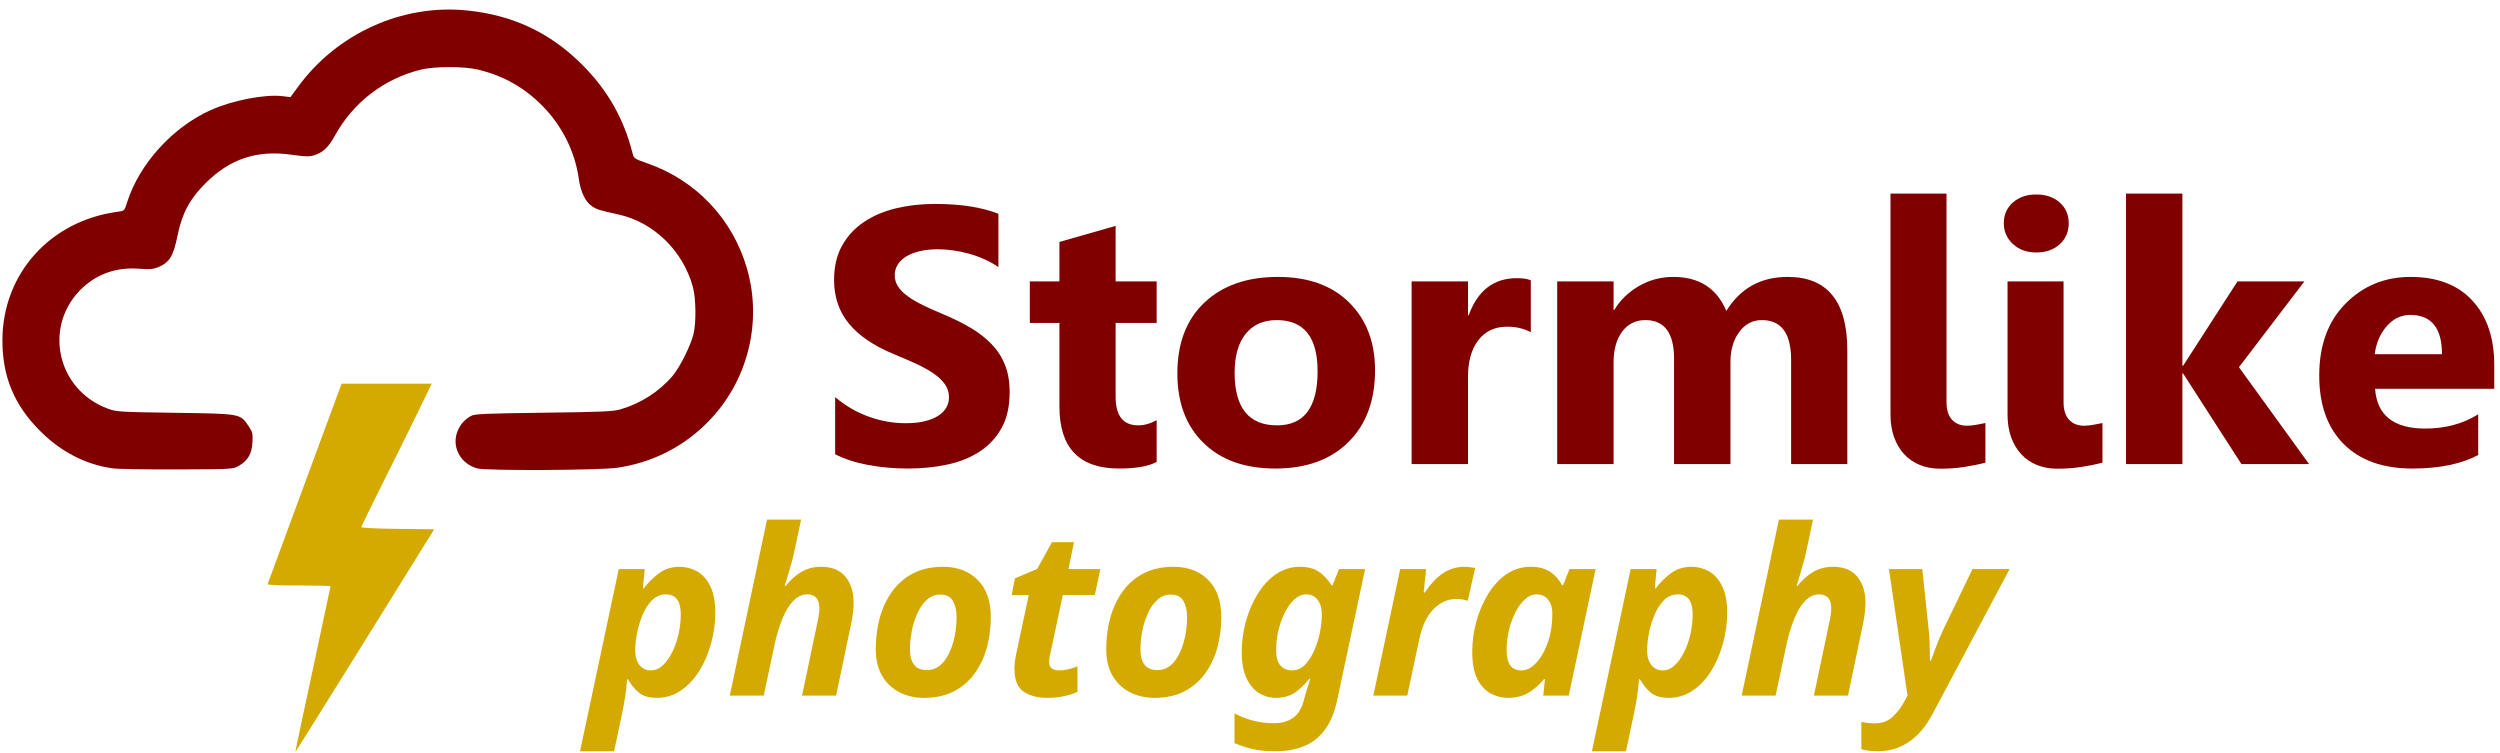
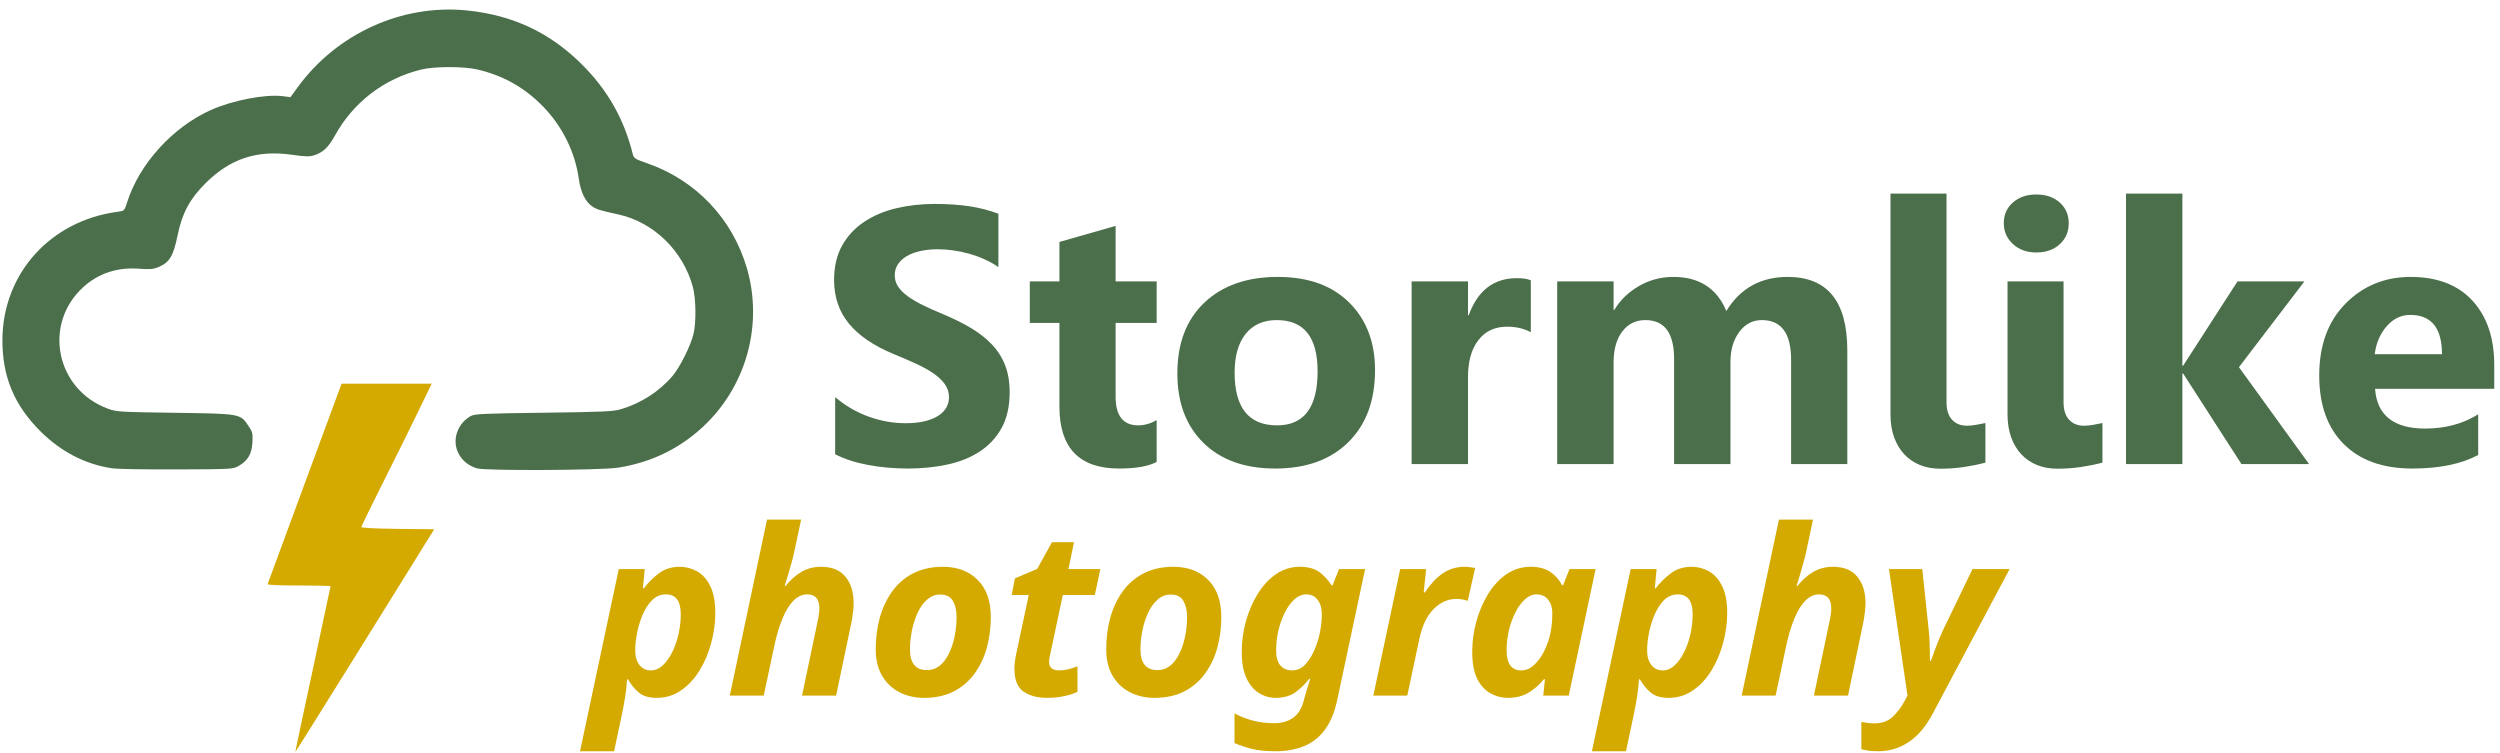
<svg xmlns="http://www.w3.org/2000/svg" width="259" height="78" id="svg3167" version="1.1">
  <defs id="defs3169" />
  <g id="layer1" transform="translate(0,-974.3622)">
    <path style="fill:#d4aa00;stroke-width:1.453" d="m 30.594,1052.246 c 0,-0.054 0.822,-3.917 1.826,-8.587 1.004,-4.67 1.826,-8.524 1.826,-8.565 0,-0.041 -1.478,-0.074 -3.285,-0.074 -2.09,0 -3.266,-0.054 -3.234,-0.149 0.028,-0.083 1.763,-4.787 3.855,-10.454 l 3.805,-10.305 h 4.669 4.669 l -1.414,2.918 c -0.778,1.605 -2.417,4.912 -3.642,7.35 -1.225,2.438 -2.228,4.5 -2.228,4.582 0,0.093 1.413,0.165 3.772,0.191 l 3.772,0.041 -7.196,11.579 c -3.958,6.369 -7.196,11.536 -7.196,11.482 z" id="path3085" />
-     <path style="fill:#800000;stroke-width:1.453" d="m 11.606,1022.876 c -2.734,-0.402 -5.241,-1.687 -7.356,-3.771 -2.767,-2.726 -4.019,-5.715 -4,-9.548 0.034,-6.853 4.971,-12.333 11.942,-13.256 0.694,-0.091 0.698,-0.096 0.97,-0.958 1.257,-3.988 4.721,-7.81 8.685,-9.583 2.256,-1.009 5.631,-1.659 7.446,-1.433 l 0.8,0.1 0.773,-1.059 c 4.047,-5.541 10.794,-8.598 17.492,-7.925 4.756,0.478 8.608,2.285 11.933,5.599 2.654,2.646 4.346,5.623 5.255,9.247 0.121,0.481 0.21,0.54 1.498,0.987 5.066,1.758 8.868,5.774 10.35,10.93 1.617,5.627 0.034,11.766 -4.107,15.927 -2.538,2.551 -5.706,4.145 -9.317,4.687 -1.785,0.268 -13.601,0.326 -14.522,0.071 -1.78,-0.492 -2.71,-2.281 -2.029,-3.903 0.281,-0.671 0.741,-1.186 1.362,-1.527 0.399,-0.219 1.345,-0.262 7.533,-0.341 6.073,-0.077 7.204,-0.126 7.973,-0.351 2.101,-0.613 4.034,-1.856 5.397,-3.471 0.765,-0.906 1.875,-3.133 2.167,-4.348 0.284,-1.181 0.251,-3.655 -0.064,-4.833 -1.003,-3.746 -4.05,-6.727 -7.701,-7.533 -2.061,-0.455 -2.241,-0.511 -2.756,-0.857 -0.686,-0.46 -1.175,-1.473 -1.364,-2.828 -0.392,-2.8 -1.712,-5.465 -3.728,-7.525 -1.895,-1.937 -4.054,-3.159 -6.717,-3.801 -1.424,-0.344 -4.495,-0.346 -5.888,-0.004 -3.841,0.94 -7.032,3.386 -8.943,6.854 -0.666,1.208 -1.225,1.735 -2.159,2.033 -0.467,0.149 -0.897,0.138 -2.283,-0.06 -3.615,-0.516 -6.397,0.398 -8.951,2.943 -1.631,1.625 -2.425,3.1 -2.889,5.365 -0.454,2.217 -0.838,2.847 -2.042,3.348 -0.488,0.203 -0.87,0.233 -1.922,0.152 -2.279,-0.175 -4.236,0.465 -5.817,1.904 -4.215,3.837 -2.836,10.615 2.565,12.6 0.868,0.319 1.209,0.34 6.925,0.42 6.839,0.096 6.767,0.083 7.628,1.366 0.42,0.625 0.457,0.781 0.408,1.691 -0.064,1.192 -0.476,1.903 -1.413,2.438 -0.607,0.346 -0.657,0.349 -6.394,0.372 -3.181,0.014 -6.212,-0.039 -6.737,-0.116 z" id="path3042-4-1" />
-     <g transform="matrix(0.02092256,0,0,0.02092256,0.1619288,1043.715)" style="font-style:normal;font-weight:normal;font-size:40px;line-height:125%;font-family:Sans;letter-spacing:0px;word-spacing:0px;fill:#800000;fill-opacity:1;stroke:none" id="flowRoot3010-7">
-       <path d="m 4127.599,-1065.429 v -282.704 c 51.24,42.995 106.897,75.241 166.972,96.738 60.074,21.497 120.738,32.246 181.991,32.246 35.927,3e-4 67.289,-3.239 94.088,-9.718 26.797,-6.478 49.178,-15.46 67.142,-26.945 17.963,-11.485 31.362,-25.031 40.197,-40.639 8.834,-15.607 13.251,-32.54 13.252,-50.798 -6e-4,-24.736 -7.068,-46.822 -21.203,-66.259 -14.136,-19.435 -33.425,-37.399 -57.866,-53.89 -24.443,-16.491 -53.449,-32.393 -87.02,-47.706 -33.572,-15.313 -69.793,-30.92 -108.665,-46.823 -98.947,-41.227 -172.715,-91.584 -221.304,-151.07 -48.59,-59.485 -72.885,-131.339 -72.885,-215.562 -10e-5,-65.963 13.252,-122.651 39.755,-170.064 26.503,-47.411 62.578,-86.43 108.223,-117.057 45.645,-30.625 98.504,-53.153 158.579,-67.584 60.074,-14.428 123.683,-21.643 190.825,-21.645 65.964,0 124.419,3.977 175.365,11.927 50.945,7.952 97.915,20.173 140.91,36.663 v 264.152 c -21.204,-14.723 -44.321,-27.68 -69.351,-38.872 -25.032,-11.19 -50.799,-20.466 -77.302,-27.829 -26.504,-7.361 -52.861,-12.809 -79.069,-16.344 -26.21,-3.533 -51.094,-5.3 -74.652,-5.301 -32.394,0 -61.842,3.093 -88.345,9.276 -26.504,6.185 -48.885,14.872 -67.142,26.062 -18.259,11.191 -32.394,24.59 -42.406,40.197 -10.013,15.608 -15.019,33.13 -15.019,52.565 -4e-4,21.204 5.595,40.198 16.786,56.983 11.19,16.787 27.092,32.689 47.706,47.706 20.613,15.02 45.644,29.744 75.093,44.173 29.448,14.43 62.724,29.302 99.83,44.614 50.651,21.204 96.148,43.731 136.493,67.584 40.343,23.854 74.945,50.799 103.805,80.836 28.858,30.038 50.945,64.345 66.259,102.922 15.312,38.578 22.969,83.486 22.97,134.726 -9e-4,70.676 -13.4,130.015 -40.197,178.015 -26.799,48.001 -63.168,86.873 -109.106,116.615 -45.94,29.743 -99.389,51.093 -160.346,64.05 -60.959,12.957 -125.303,19.436 -193.034,19.436 -69.499,0 -135.61,-5.89 -198.335,-17.669 -62.725,-11.779 -117.057,-29.448 -162.997,-53.007 z" style="font-weight:bold;-inkscape-font-specification:'Leelawadee Bold';fill:#800000;stroke-width:7.237" id="path3001" />
-       <path d="m 5719.578,-1027.441 c -41.228,21.792 -103.364,32.688 -186.408,32.688 -196.715,0 -295.073,-102.186 -295.073,-306.557 v -414.339 h -146.653 v -205.844 h 146.653 v -195.243 l 278.287,-79.511 v 274.753 h 203.194 v 205.844 h -203.194 v 365.749 c -5e-4,94.235 37.399,141.352 112.198,141.352 29.448,10e-5 59.779,-8.54 90.995,-25.62 z" style="font-weight:bold;-inkscape-font-specification:'Leelawadee Bold';fill:#800000;stroke-width:7.237" id="path3003" />
-       <path d="m 6307.073,-994.753 c -150.776,0 -269.306,-42.258 -355.589,-126.775 -86.284,-84.517 -129.426,-199.218 -129.426,-344.104 -10e-5,-149.597 44.761,-266.654 134.285,-351.172 89.523,-84.516 210.555,-126.774 363.098,-126.775 150.186,9e-4 267.979,42.259 353.38,126.775 85.399,84.517 128.099,196.274 128.1,335.27 0,150.187 -44.026,268.864 -132.076,356.031 -88.051,87.167 -208.642,130.751 -361.773,130.751 z m 7.068,-735.031 c -65.965,7e-4 -117.205,22.676 -153.72,68.026 -36.516,45.351 -54.774,109.549 -54.774,192.592 -3e-4,173.746 70.087,260.618 210.261,260.618 133.695,10e-5 200.543,-89.228 200.543,-267.686 -8e-4,-169.033 -67.438,-253.55 -202.31,-253.55 z" style="font-weight:bold;-inkscape-font-specification:'Leelawadee Bold';fill:#800000;stroke-width:7.237" id="path3005" />
-       <path d="m 7572.174,-1669.709 c -33.571,-18.257 -72.738,-27.386 -117.499,-27.387 -60.664,7e-4 -108.076,22.234 -142.236,66.701 -34.161,44.468 -51.241,104.984 -51.24,181.549 v 432.008 h -279.17 v -904.654 h 279.17 v 167.856 h 3.534 c 44.172,-122.504 123.682,-183.757 238.532,-183.758 29.448,0 52.417,3.535 68.909,10.601 z" style="font-weight:bold;-inkscape-font-specification:'Leelawadee Bold';fill:#800000;stroke-width:7.237" id="path3007" />
-       <path d="m 9139.417,-1016.839 h -278.287 v -515.936 c 0,-131.339 -48.296,-197.009 -144.886,-197.01 -45.94,7e-4 -83.34,19.731 -112.198,59.191 -28.861,39.462 -43.29,88.64 -43.289,147.536 v 506.217 h -279.17 v -521.236 c -7e-4,-127.805 -47.413,-191.708 -142.235,-191.709 -47.707,7e-4 -85.843,18.848 -114.407,56.541 -28.565,37.694 -42.848,88.935 -42.847,153.72 v 502.684 H 7702.925 v -904.654 h 279.171 v 141.352 h 3.533 c 28.859,-48.295 69.351,-87.608 121.475,-117.941 52.123,-30.331 109.106,-45.497 170.948,-45.498 127.805,9e-4 215.267,56.247 262.385,168.739 68.908,-112.492 170.21,-168.738 303.907,-168.739 196.714,9e-4 295.071,121.328 295.073,363.982 z" style="font-weight:bold;-inkscape-font-specification:'Leelawadee Bold';fill:#800000;stroke-width:7.237" id="path3009" />
-       <path d="m 9630.615,-1323.397 c -7e-4,38.283 9.128,67.29 27.386,87.02 18.258,19.731 42.7,29.596 73.327,29.596 15.312,2e-4 30.626,-1.472 45.939,-4.417 15.313,-2.945 30.625,-5.889 45.94,-8.835 v 196.126 c -33.572,8.835 -69.057,16.049 -106.456,21.645 -37.4,5.595 -76.419,8.393 -117.057,8.393 -37.105,0 -70.824,-6.184 -101.155,-18.552 -30.333,-12.368 -56.247,-30.184 -77.744,-53.449 -21.497,-23.264 -38.136,-51.387 -49.915,-84.37 -11.779,-32.982 -17.669,-70.087 -17.669,-111.315 v -1094.596 h 277.404 z" style="font-weight:bold;-inkscape-font-specification:'Leelawadee Bold';fill:#800000;stroke-width:7.237" id="path3011" />
-       <path d="m 10074.992,-2064.612 c -47.118,10e-4 -85.696,-13.987 -115.732,-41.964 -30.038,-27.975 -45.057,-62.282 -45.057,-102.922 0,-41.815 15.019,-75.975 45.057,-102.48 30.036,-26.502 68.614,-39.754 115.732,-39.755 47.706,0 86.43,13.253 116.173,39.755 29.743,26.505 44.615,60.665 44.615,102.48 0,42.407 -14.872,77.156 -44.615,104.247 -29.743,27.094 -68.467,40.64 -116.173,40.639 z m 135.168,741.215 c 0,38.283 9.128,67.29 27.386,87.02 18.259,19.731 42.7,29.596 73.327,29.596 15.312,2e-4 30.626,-1.472 45.94,-4.417 15.313,-2.945 30.625,-5.889 45.939,-8.835 v 196.126 c -33.572,8.835 -69.057,16.049 -106.456,21.645 -37.4,5.595 -76.419,8.393 -117.058,8.393 -37.104,0 -70.823,-6.184 -101.154,-18.552 -30.332,-12.368 -56.247,-30.184 -77.744,-53.449 -21.497,-23.264 -38.136,-51.387 -49.915,-84.37 -11.779,-32.982 -17.669,-70.087 -17.669,-111.315 v -659.938 h 277.404 z" style="font-weight:bold;-inkscape-font-specification:'Leelawadee Bold';fill:#800000;stroke-width:7.237" id="path3013" />
-       <path d="m 11425.787,-1016.839 h -334.827 l -288.888,-448.793 h -3.534 v 448.793 h -279.171 v -1339.312 h 279.171 v 852.53 h 3.534 l 269.452,-417.872 h 331.294 l -324.227,424.94 z" style="font-weight:bold;-inkscape-font-specification:'Leelawadee Bold';fill:#800000;stroke-width:7.237" id="path3015" />
-       <path d="m 12342.81,-1389.656 h -590.145 c 9.423,131.34 92.173,197.01 248.249,197.01 99.536,2e-4 186.996,-23.559 262.386,-70.676 v 201.427 c -83.634,44.762 -192.298,67.142 -325.993,67.142 -146.065,0 -259.442,-40.491 -340.129,-121.474 -80.689,-80.983 -121.034,-193.917 -121.033,-338.803 0,-150.186 43.584,-269.157 130.751,-356.914 87.166,-87.755 194.358,-131.633 321.576,-131.634 131.927,9e-4 233.965,39.167 306.115,117.499 72.149,78.334 108.222,184.642 108.223,318.926 z m -258.851,-171.389 c 0,-129.572 -52.419,-194.358 -157.255,-194.359 -44.762,8e-4 -83.485,18.553 -116.173,55.657 -32.688,37.106 -52.566,83.34 -59.633,138.702 z" style="font-weight:bold;-inkscape-font-specification:'Leelawadee Bold';fill:#800000;stroke-width:7.237" id="path3017" />
+     <path style="fill:#4B6F4B;stroke-width:1.453" d="m 11.606,1022.876 c -2.734,-0.402 -5.241,-1.687 -7.356,-3.771 -2.767,-2.726 -4.019,-5.715 -4,-9.548 0.034,-6.853 4.971,-12.333 11.942,-13.256 0.694,-0.091 0.698,-0.096 0.97,-0.958 1.257,-3.988 4.721,-7.81 8.685,-9.583 2.256,-1.009 5.631,-1.659 7.446,-1.433 l 0.8,0.1 0.773,-1.059 c 4.047,-5.541 10.794,-8.598 17.492,-7.925 4.756,0.478 8.608,2.285 11.933,5.599 2.654,2.646 4.346,5.623 5.255,9.247 0.121,0.481 0.21,0.54 1.498,0.987 5.066,1.758 8.868,5.774 10.35,10.93 1.617,5.627 0.034,11.766 -4.107,15.927 -2.538,2.551 -5.706,4.145 -9.317,4.687 -1.785,0.268 -13.601,0.326 -14.522,0.071 -1.78,-0.492 -2.71,-2.281 -2.029,-3.903 0.281,-0.671 0.741,-1.186 1.362,-1.527 0.399,-0.219 1.345,-0.262 7.533,-0.341 6.073,-0.077 7.204,-0.126 7.973,-0.351 2.101,-0.613 4.034,-1.856 5.397,-3.471 0.765,-0.906 1.875,-3.133 2.167,-4.348 0.284,-1.181 0.251,-3.655 -0.064,-4.833 -1.003,-3.746 -4.05,-6.727 -7.701,-7.533 -2.061,-0.455 -2.241,-0.511 -2.756,-0.857 -0.686,-0.46 -1.175,-1.473 -1.364,-2.828 -0.392,-2.8 -1.712,-5.465 -3.728,-7.525 -1.895,-1.937 -4.054,-3.159 -6.717,-3.801 -1.424,-0.344 -4.495,-0.346 -5.888,-0.004 -3.841,0.94 -7.032,3.386 -8.943,6.854 -0.666,1.208 -1.225,1.735 -2.159,2.033 -0.467,0.149 -0.897,0.138 -2.283,-0.06 -3.615,-0.516 -6.397,0.398 -8.951,2.943 -1.631,1.625 -2.425,3.1 -2.889,5.365 -0.454,2.217 -0.838,2.847 -2.042,3.348 -0.488,0.203 -0.87,0.233 -1.922,0.152 -2.279,-0.175 -4.236,0.465 -5.817,1.904 -4.215,3.837 -2.836,10.615 2.565,12.6 0.868,0.319 1.209,0.34 6.925,0.42 6.839,0.096 6.767,0.083 7.628,1.366 0.42,0.625 0.457,0.781 0.408,1.691 -0.064,1.192 -0.476,1.903 -1.413,2.438 -0.607,0.346 -0.657,0.349 -6.394,0.372 -3.181,0.014 -6.212,-0.039 -6.737,-0.116 z" id="path3042-4-1" />
+     <g transform="matrix(0.02092256,0,0,0.02092256,0.1619288,1043.715)" style="font-style:normal;font-weight:normal;font-size:40px;line-height:125%;font-family:Sans;letter-spacing:0px;word-spacing:0px;fill:#4B6F4B;fill-opacity:1;stroke:none" id="flowRoot3010-7">
+       <path d="m 4127.599,-1065.429 v -282.704 c 51.24,42.995 106.897,75.241 166.972,96.738 60.074,21.497 120.738,32.246 181.991,32.246 35.927,3e-4 67.289,-3.239 94.088,-9.718 26.797,-6.478 49.178,-15.46 67.142,-26.945 17.963,-11.485 31.362,-25.031 40.197,-40.639 8.834,-15.607 13.251,-32.54 13.252,-50.798 -6e-4,-24.736 -7.068,-46.822 -21.203,-66.259 -14.136,-19.435 -33.425,-37.399 -57.866,-53.89 -24.443,-16.491 -53.449,-32.393 -87.02,-47.706 -33.572,-15.313 -69.793,-30.92 -108.665,-46.823 -98.947,-41.227 -172.715,-91.584 -221.304,-151.07 -48.59,-59.485 -72.885,-131.339 -72.885,-215.562 -10e-5,-65.963 13.252,-122.651 39.755,-170.064 26.503,-47.411 62.578,-86.43 108.223,-117.057 45.645,-30.625 98.504,-53.153 158.579,-67.584 60.074,-14.428 123.683,-21.643 190.825,-21.645 65.964,0 124.419,3.977 175.365,11.927 50.945,7.952 97.915,20.173 140.91,36.663 v 264.152 c -21.204,-14.723 -44.321,-27.68 -69.351,-38.872 -25.032,-11.19 -50.799,-20.466 -77.302,-27.829 -26.504,-7.361 -52.861,-12.809 -79.069,-16.344 -26.21,-3.533 -51.094,-5.3 -74.652,-5.301 -32.394,0 -61.842,3.093 -88.345,9.276 -26.504,6.185 -48.885,14.872 -67.142,26.062 -18.259,11.191 -32.394,24.59 -42.406,40.197 -10.013,15.608 -15.019,33.13 -15.019,52.565 -4e-4,21.204 5.595,40.198 16.786,56.983 11.19,16.787 27.092,32.689 47.706,47.706 20.613,15.02 45.644,29.744 75.093,44.173 29.448,14.43 62.724,29.302 99.83,44.614 50.651,21.204 96.148,43.731 136.493,67.584 40.343,23.854 74.945,50.799 103.805,80.836 28.858,30.038 50.945,64.345 66.259,102.922 15.312,38.578 22.969,83.486 22.97,134.726 -9e-4,70.676 -13.4,130.015 -40.197,178.015 -26.799,48.001 -63.168,86.873 -109.106,116.615 -45.94,29.743 -99.389,51.093 -160.346,64.05 -60.959,12.957 -125.303,19.436 -193.034,19.436 -69.499,0 -135.61,-5.89 -198.335,-17.669 -62.725,-11.779 -117.057,-29.448 -162.997,-53.007 z" style="font-weight:bold;-inkscape-font-specification:'Leelawadee Bold';fill:#4B6F4B;stroke-width:7.237" id="path3001" />
+       <path d="m 5719.578,-1027.441 c -41.228,21.792 -103.364,32.688 -186.408,32.688 -196.715,0 -295.073,-102.186 -295.073,-306.557 v -414.339 h -146.653 v -205.844 h 146.653 v -195.243 l 278.287,-79.511 v 274.753 h 203.194 v 205.844 h -203.194 v 365.749 c -5e-4,94.235 37.399,141.352 112.198,141.352 29.448,10e-5 59.779,-8.54 90.995,-25.62 z" style="font-weight:bold;-inkscape-font-specification:'Leelawadee Bold';fill:#4B6F4B;stroke-width:7.237" id="path3003" />
+       <path d="m 6307.073,-994.753 c -150.776,0 -269.306,-42.258 -355.589,-126.775 -86.284,-84.517 -129.426,-199.218 -129.426,-344.104 -10e-5,-149.597 44.761,-266.654 134.285,-351.172 89.523,-84.516 210.555,-126.774 363.098,-126.775 150.186,9e-4 267.979,42.259 353.38,126.775 85.399,84.517 128.099,196.274 128.1,335.27 0,150.187 -44.026,268.864 -132.076,356.031 -88.051,87.167 -208.642,130.751 -361.773,130.751 z m 7.068,-735.031 c -65.965,7e-4 -117.205,22.676 -153.72,68.026 -36.516,45.351 -54.774,109.549 -54.774,192.592 -3e-4,173.746 70.087,260.618 210.261,260.618 133.695,10e-5 200.543,-89.228 200.543,-267.686 -8e-4,-169.033 -67.438,-253.55 -202.31,-253.55 z" style="font-weight:bold;-inkscape-font-specification:'Leelawadee Bold';fill:#4B6F4B;stroke-width:7.237" id="path3005" />
+       <path d="m 7572.174,-1669.709 c -33.571,-18.257 -72.738,-27.386 -117.499,-27.387 -60.664,7e-4 -108.076,22.234 -142.236,66.701 -34.161,44.468 -51.241,104.984 -51.24,181.549 v 432.008 h -279.17 v -904.654 h 279.17 v 167.856 h 3.534 c 44.172,-122.504 123.682,-183.757 238.532,-183.758 29.448,0 52.417,3.535 68.909,10.601 z" style="font-weight:bold;-inkscape-font-specification:'Leelawadee Bold';fill:#4B6F4B;stroke-width:7.237" id="path3007" />
+       <path d="m 9139.417,-1016.839 h -278.287 v -515.936 c 0,-131.339 -48.296,-197.009 -144.886,-197.01 -45.94,7e-4 -83.34,19.731 -112.198,59.191 -28.861,39.462 -43.29,88.64 -43.289,147.536 v 506.217 h -279.17 v -521.236 c -7e-4,-127.805 -47.413,-191.708 -142.235,-191.709 -47.707,7e-4 -85.843,18.848 -114.407,56.541 -28.565,37.694 -42.848,88.935 -42.847,153.72 v 502.684 H 7702.925 v -904.654 h 279.171 v 141.352 h 3.533 c 28.859,-48.295 69.351,-87.608 121.475,-117.941 52.123,-30.331 109.106,-45.497 170.948,-45.498 127.805,9e-4 215.267,56.247 262.385,168.739 68.908,-112.492 170.21,-168.738 303.907,-168.739 196.714,9e-4 295.071,121.328 295.073,363.982 z" style="font-weight:bold;-inkscape-font-specification:'Leelawadee Bold';fill:#4B6F4B;stroke-width:7.237" id="path3009" />
+       <path d="m 9630.615,-1323.397 c -7e-4,38.283 9.128,67.29 27.386,87.02 18.258,19.731 42.7,29.596 73.327,29.596 15.312,2e-4 30.626,-1.472 45.939,-4.417 15.313,-2.945 30.625,-5.889 45.94,-8.835 v 196.126 c -33.572,8.835 -69.057,16.049 -106.456,21.645 -37.4,5.595 -76.419,8.393 -117.057,8.393 -37.105,0 -70.824,-6.184 -101.155,-18.552 -30.333,-12.368 -56.247,-30.184 -77.744,-53.449 -21.497,-23.264 -38.136,-51.387 -49.915,-84.37 -11.779,-32.982 -17.669,-70.087 -17.669,-111.315 v -1094.596 h 277.404 z" style="font-weight:bold;-inkscape-font-specification:'Leelawadee Bold';fill:#4B6F4B;stroke-width:7.237" id="path3011" />
+       <path d="m 10074.992,-2064.612 c -47.118,10e-4 -85.696,-13.987 -115.732,-41.964 -30.038,-27.975 -45.057,-62.282 -45.057,-102.922 0,-41.815 15.019,-75.975 45.057,-102.48 30.036,-26.502 68.614,-39.754 115.732,-39.755 47.706,0 86.43,13.253 116.173,39.755 29.743,26.505 44.615,60.665 44.615,102.48 0,42.407 -14.872,77.156 -44.615,104.247 -29.743,27.094 -68.467,40.64 -116.173,40.639 z m 135.168,741.215 c 0,38.283 9.128,67.29 27.386,87.02 18.259,19.731 42.7,29.596 73.327,29.596 15.312,2e-4 30.626,-1.472 45.94,-4.417 15.313,-2.945 30.625,-5.889 45.939,-8.835 v 196.126 c -33.572,8.835 -69.057,16.049 -106.456,21.645 -37.4,5.595 -76.419,8.393 -117.058,8.393 -37.104,0 -70.823,-6.184 -101.154,-18.552 -30.332,-12.368 -56.247,-30.184 -77.744,-53.449 -21.497,-23.264 -38.136,-51.387 -49.915,-84.37 -11.779,-32.982 -17.669,-70.087 -17.669,-111.315 v -659.938 h 277.404 z" style="font-weight:bold;-inkscape-font-specification:'Leelawadee Bold';fill:#4B6F4B;stroke-width:7.237" id="path3013" />
+       <path d="m 11425.787,-1016.839 h -334.827 l -288.888,-448.793 h -3.534 v 448.793 h -279.171 v -1339.312 h 279.171 v 852.53 h 3.534 l 269.452,-417.872 h 331.294 l -324.227,424.94 z" style="font-weight:bold;-inkscape-font-specification:'Leelawadee Bold';fill:#4B6F4B;stroke-width:7.237" id="path3015" />
+       <path d="m 12342.81,-1389.656 h -590.145 c 9.423,131.34 92.173,197.01 248.249,197.01 99.536,2e-4 186.996,-23.559 262.386,-70.676 v 201.427 c -83.634,44.762 -192.298,67.142 -325.993,67.142 -146.065,0 -259.442,-40.491 -340.129,-121.474 -80.689,-80.983 -121.034,-193.917 -121.033,-338.803 0,-150.186 43.584,-269.157 130.751,-356.914 87.166,-87.755 194.358,-131.633 321.576,-131.634 131.927,9e-4 233.965,39.167 306.115,117.499 72.149,78.334 108.222,184.642 108.223,318.926 z m -258.851,-171.389 c 0,-129.572 -52.419,-194.358 -157.255,-194.359 -44.762,8e-4 -83.485,18.553 -116.173,55.657 -32.688,37.106 -52.566,83.34 -59.633,138.702 z" style="font-weight:bold;-inkscape-font-specification:'Leelawadee Bold';fill:#4B6F4B;stroke-width:7.237" id="path3017" />
    </g>
    <text xml:space="preserve" style="font-style:normal;font-weight:normal;font-size:40px;line-height:1.25;font-family:sans-serif;letter-spacing:0px;word-spacing:0px;fill:#d4aa00;fill-opacity:1;stroke:none" x="258.951" y="1046.426" id="text4502">
      <tspan id="tspan4500" x="258.951" y="1046.426" style="font-style:italic;font-variant:normal;font-weight:600;font-stretch:normal;font-size:24px;font-family:'Segoe UI';-inkscape-font-specification:'Segoe UI Semi-Bold Italic';text-align:end;text-anchor:end;fill:#d4aa00;fill-opacity:1">photography</tspan>
    </text>
  </g>
</svg>
